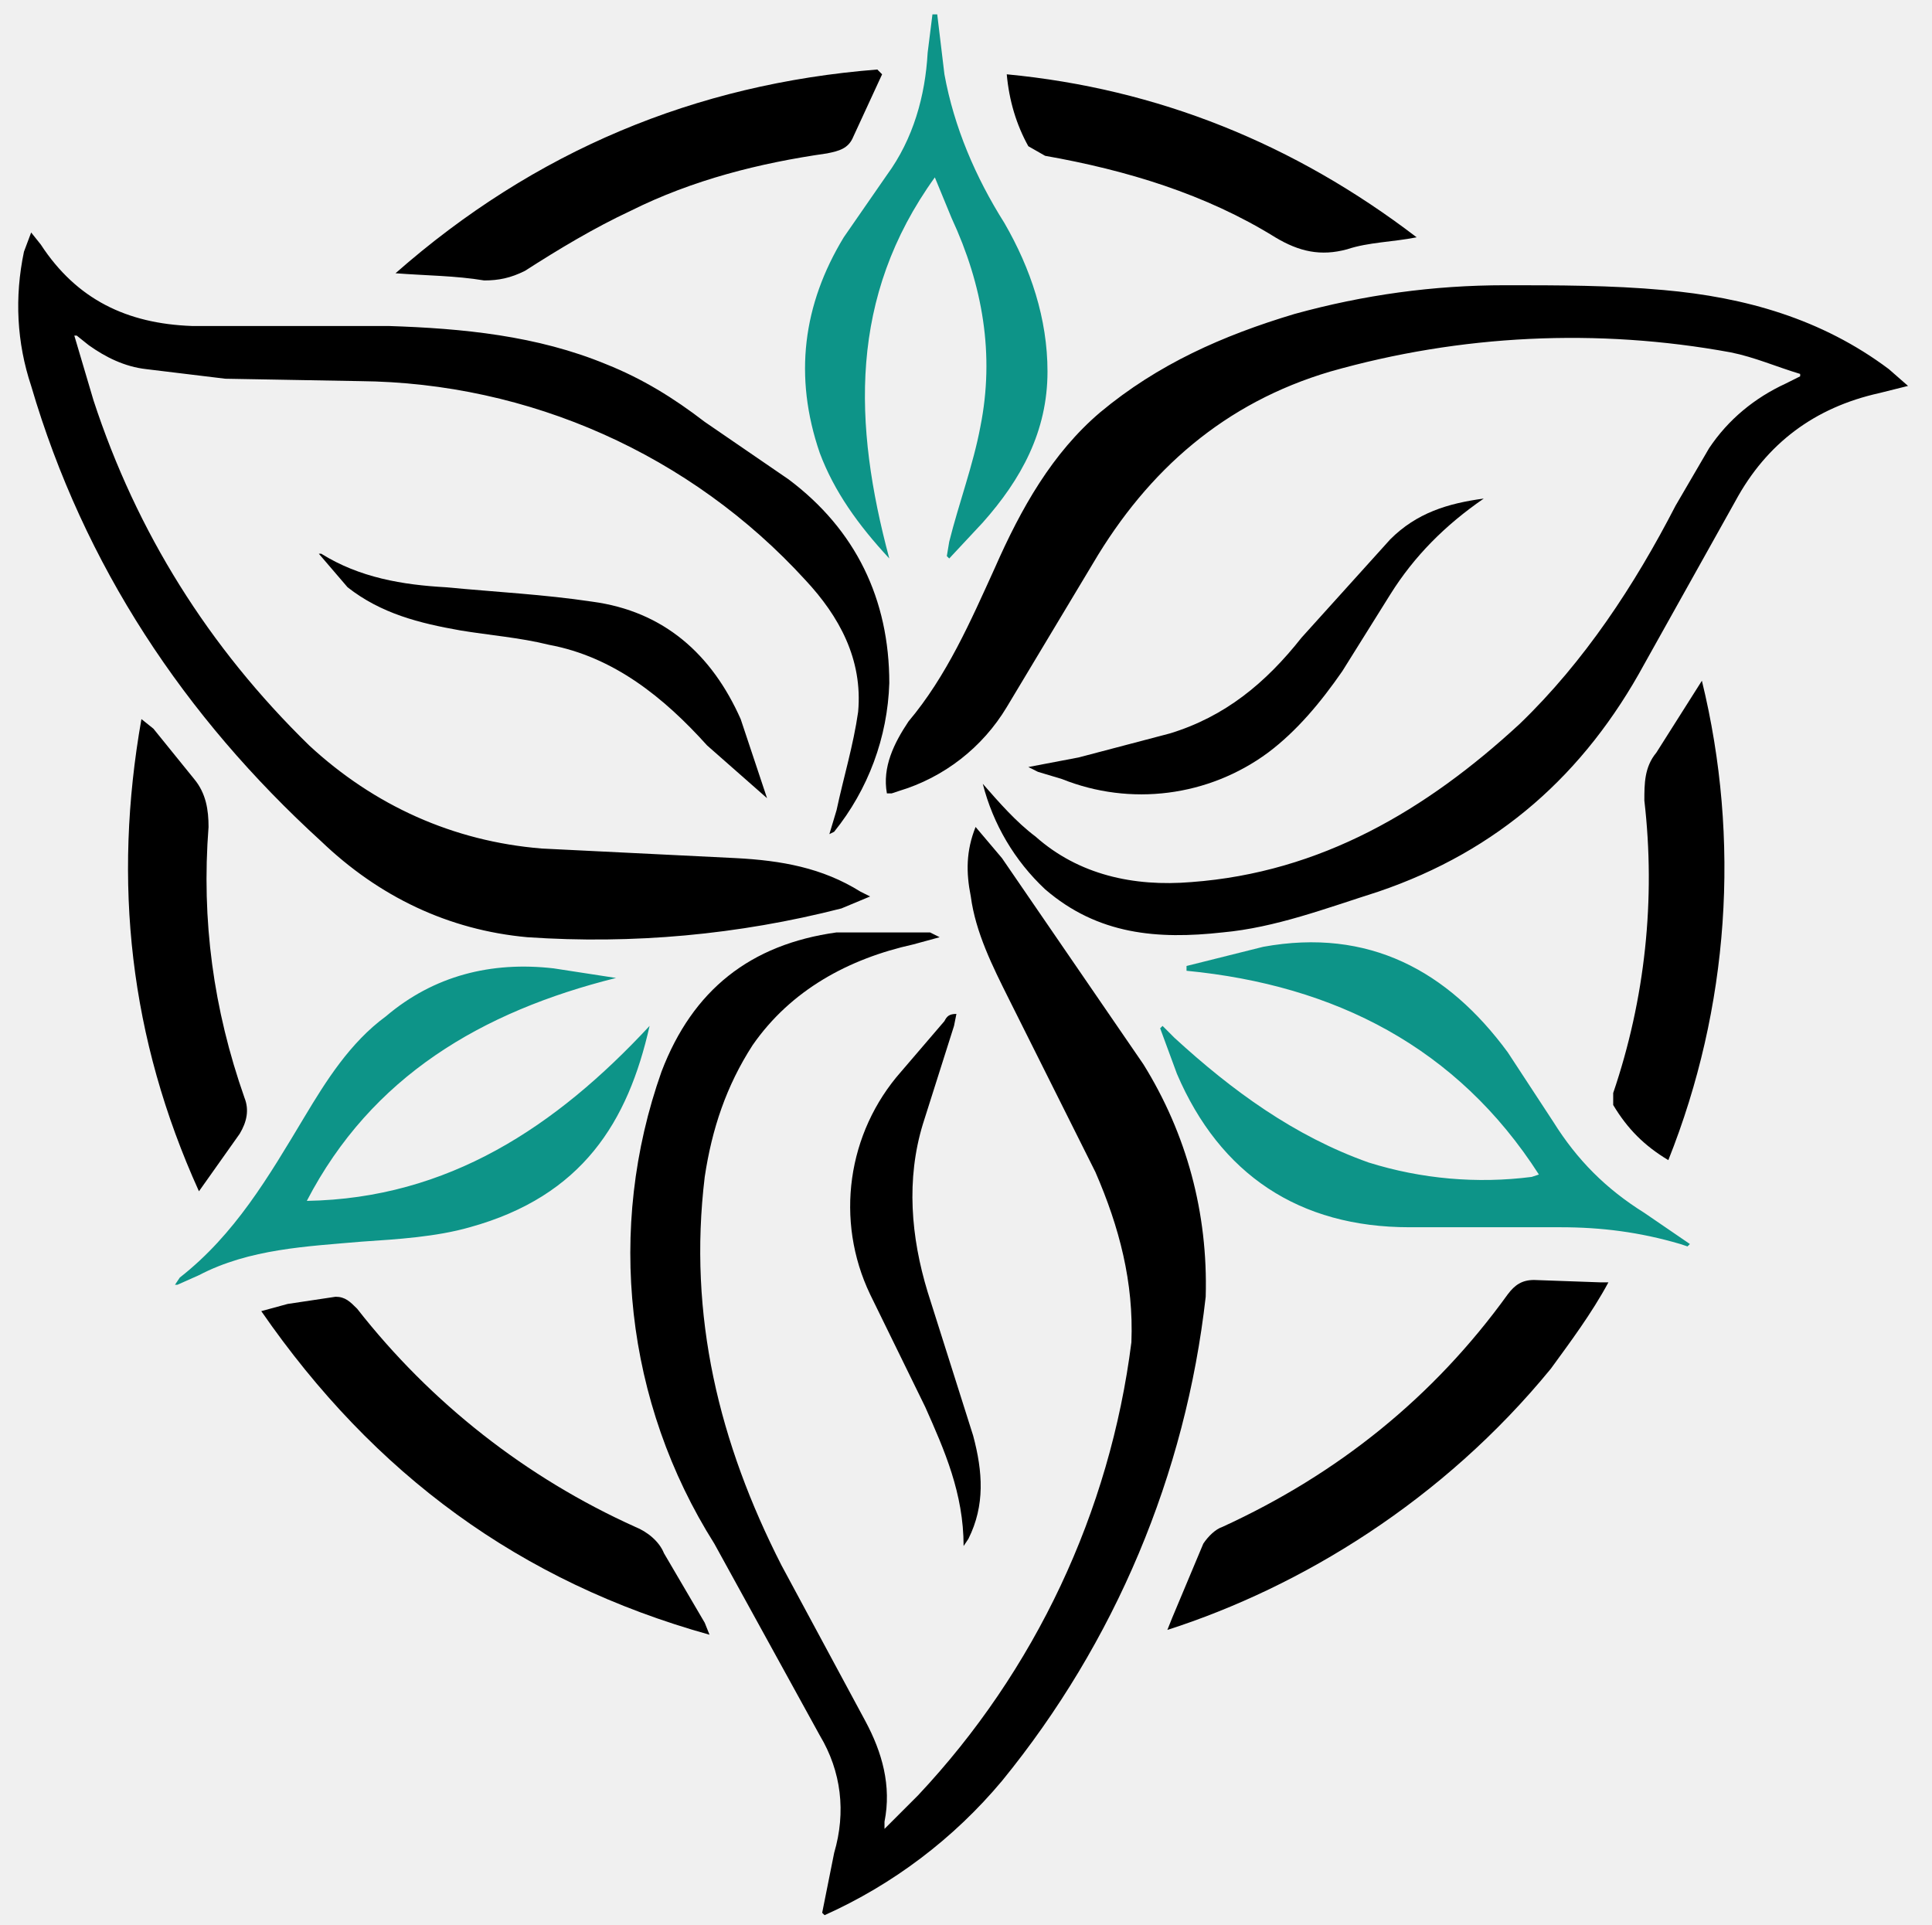
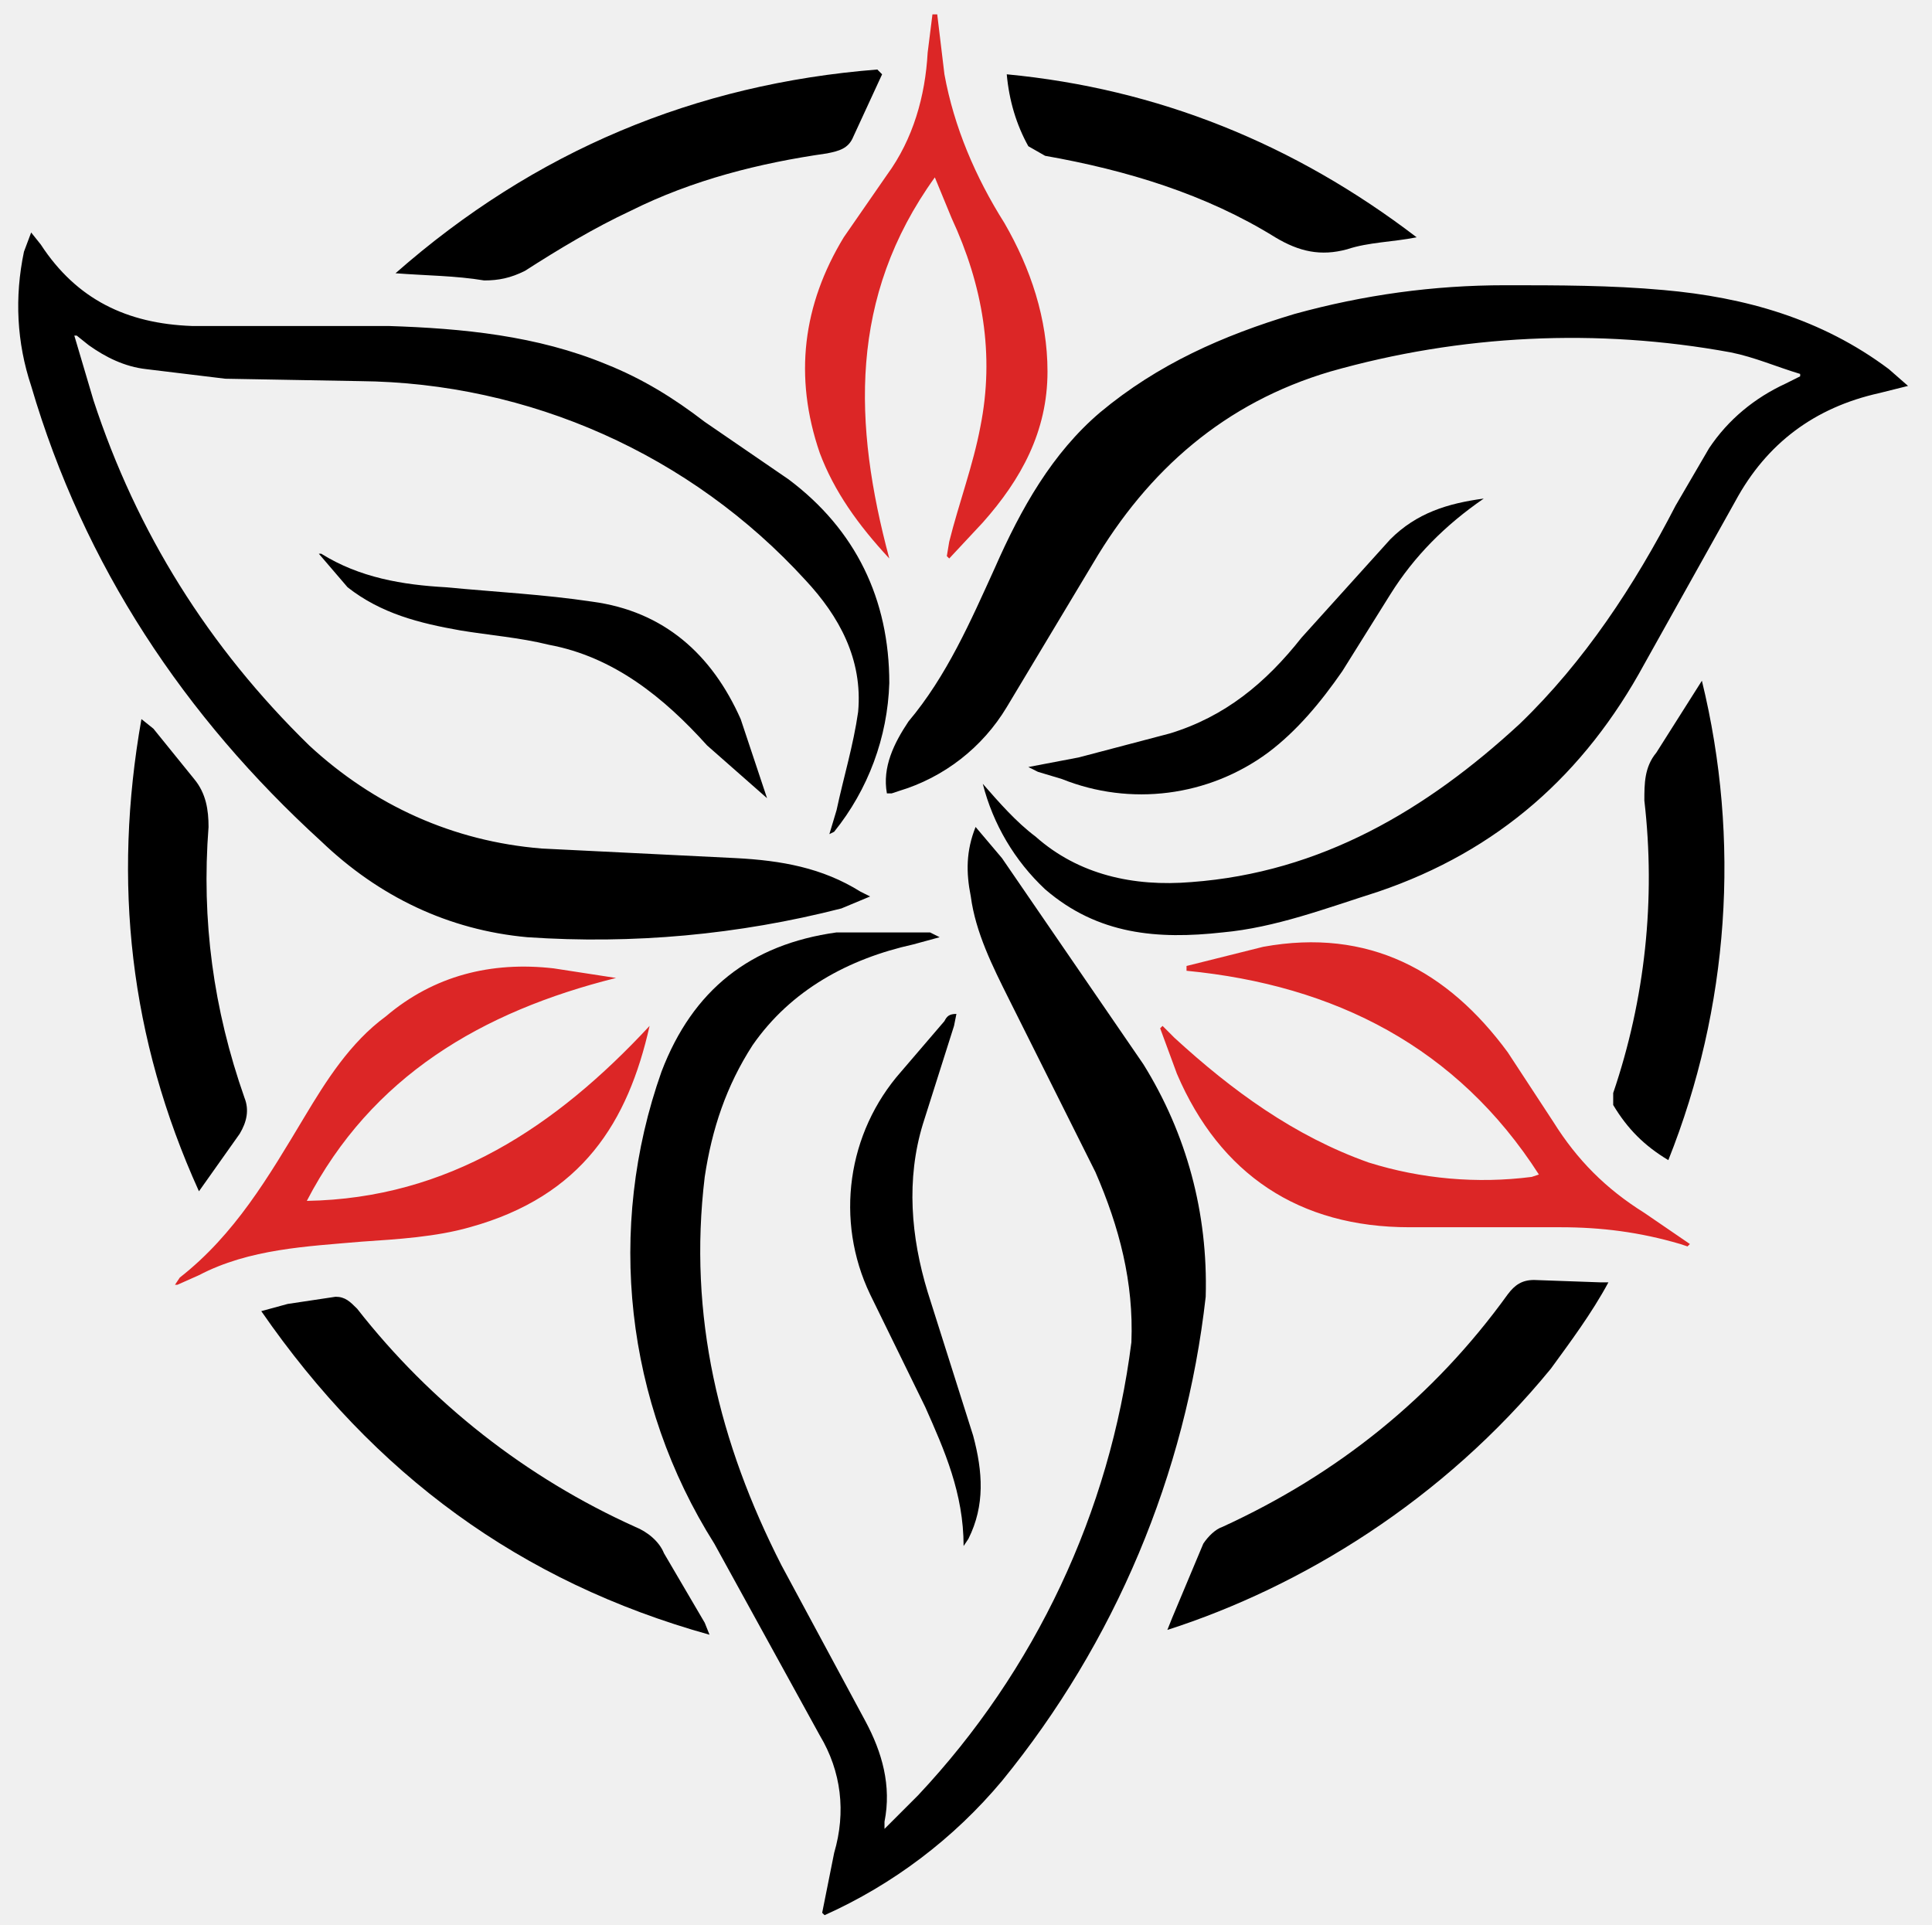
<svg xmlns="http://www.w3.org/2000/svg" viewBox=" 0 0 806 803" version="1.1" id="Layer_1" x="0" y="0" xml:space="preserve">
  <style>
    .rest path {
      fill: black; /* Default fill color for light mode */
    }

    @media (prefers-color-scheme: dark) {
      .rest path {
        fill: white; /* Fill color for dark mode */
      }
    }
	</style>
  <g class="main">
    <g class="leafs">
-       <path fill="#0d9488" fill-rule="evenodd" clip-rule="evenodd" d="m391 6 3 25c4 22 13 43 25 62 11 19 18 40 18 62 0 25-11 45-27 63l-14 15-1-1 1-6c4-16 10-32 13-48 6-30 1-59-12-87l-7-17c-36 50-34 103-19 159-13-14-23-28-29-44-11-32-7-62 10-90l18-26c11-15 16-33 17-51l2-16h2zM485 428l5 5c24 22 50 41 81 52a160 160 0 0 0 68 6l3-1c-34-53-85-79-147-85v-2l32-8c44-8 77 10 102 44l19 29c10 16 22 28 38 38l19 13-1 1-3-1c-17-5-33-7-50-7h-63c-46 0-79-22-97-64l-7-19 1-1zM128 501c59-1 104-31 143-73-9 40-28 71-75 84-14 4-30 5-45 6-23 2-47 3-68 14l-9 4h-1l2-3c23-18 37-42 52-67 9-15 19-31 34-42 20-17 44-23 70-20l26 4c-56 14-102 41-129 93z" />
+       <path fill="#dc2626" fill-rule="evenodd" clip-rule="evenodd" d="m391 6 3 25c4 22 13 43 25 62 11 19 18 40 18 62 0 25-11 45-27 63l-14 15-1-1 1-6c4-16 10-32 13-48 6-30 1-59-12-87l-7-17c-36 50-34 103-19 159-13-14-23-28-29-44-11-32-7-62 10-90l18-26c11-15 16-33 17-51l2-16h2zM485 428l5 5c24 22 50 41 81 52a160 160 0 0 0 68 6l3-1c-34-53-85-79-147-85v-2l32-8c44-8 77 10 102 44l19 29c10 16 22 28 38 38l19 13-1 1-3-1c-17-5-33-7-50-7h-63c-46 0-79-22-97-64l-7-19 1-1zM128 501c59-1 104-31 143-73-9 40-28 71-75 84-14 4-30 5-45 6-23 2-47 3-68 14l-9 4h-1l2-3c23-18 37-42 52-67 9-15 19-31 34-42 20-17 44-23 70-20l26 4c-56 14-102 41-129 93z" />
    </g>
    <g class="rest">
      <path fill-rule="evenodd" clip-rule="evenodd" d="m343 798 5-25c5-17 3-34-6-49l-44-80a227 227 0 0 1-22-197c13-34 37-53 73-58h39l4 2-11 3c-27 6-51 19-67 42-11 17-17 35-20 55-7 58 6 111 32 162l35 65c7 13 11 27 8 42v3l14-14a338 338 0 0 0 89-189c1-25-5-48-15-71l-36-72c-7-14-14-28-16-43-2-10-2-19 2-29l11 13 59 86c18 29 27 62 26 97a388 388 0 0 1-85 202 207 207 0 0 1-74 56l-1-1z" />
      <path fill-rule="evenodd" clip-rule="evenodd" d="M410 327c7 8 14 16 22 22 18 16 41 21 65 19 54-4 98-30 137-66 27-26 48-58 65-91l14-24c8-12 19-21 32-27l6-3v-1c-10-3-19-7-29-9a368 368 0 0 0-167 8c-44 13-76 41-99 80l-36 60a79 79 0 0 1-45 35l-3 1h-2c-2-11 3-21 9-30 16-19 26-42 36-64 11-25 24-48 44-65 24-20 51-32 81-41 29-8 58-12 88-12 22 0 44 0 66 2 34 3 66 12 94 33l8 7-12 3c-27 6-47 21-60 45l-38 68c-25 46-61 78-111 95-22 7-43 15-65 17-27 3-52 1-74-18a91 91 0 0 1-26-44zM31 140l8 27c18 55 48 103 90 144 27 25 60 40 97 43l81 4c19 1 36 4 52 14l4 2-12 5c-43 11-87 15-131 12-33-3-62-17-86-40-57-52-99-115-121-190-6-18-7-37-3-56l3-8 4 5c15 23 36 33 63 34h82c31 1 62 4 91 16 15 6 28 14 41 24l35 24c28 21 42 50 42 85a104 104 0 0 1-23 62l-2 1 3-10c3-14 7-27 9-41 2-22-8-40-22-55a255 255 0 0 0-186-83l-56-1-33-4c-9-1-17-5-24-10l-5-4h-1z" />
      <path fill-rule="evenodd" clip-rule="evenodd" d="M402 645c0-22-8-40-16-58l-23-47a85 85 0 0 1 13-93l18-21c1-2 2-3 5-3l-1 5-13 41c-7 23-5 47 2 70l19 60c4 15 5 29-2 43l-2 3zM619 208c-16 11-29 24-39 40l-20 32c-9 13-19 25-31 34a89 89 0 0 1-86 11l-10-3-4-2 21-4 38-10c23-7 40-21 55-40l37-41c11-11 24-15 39-17zM320 333l-25-22c-18-20-39-37-66-42-12-3-25-4-37-6-17-3-33-7-47-18l-12-14h1c16 10 34 13 52 14 21 2 41 3 61 6 30 4 50 22 62 49l11 33s0 1 0 0z" />
      <path fill-rule="evenodd" clip-rule="evenodd" d="M671 535c-7 13-16 25-24 36-45 55-104 91-160 109l2-5 13-31c2-3 5-6 8-7 48-22 88-54 119-97 3-4 6-6 11-6l28 1h3zM296 682c-79-22-140-67-187-135l11-3 20-3c4 0 6 2 9 5a308 308 0 0 0 116 91c5 2 10 6 12 11l17 29 2 5zM368 31l-12 26c-2 5-6 6-11 7-28 4-56 11-82 24-15 7-30 16-44 25-6 3-11 4-17 4-12-2-24-2-37-3 58-51 125-79 201-85l2 2zM696 484c-10-6-17-13-23-23v-5a279 279 0 0 0 13-122c0-7 0-14 5-20l19-30a329 329 0 0 1-14 200zM83 497c-29-64-36-129-24-197l5 4 17 21c5 6 6 13 6 20-3 39 2 76 15 113 2 5 1 10-2 15l-17 24zM591 99c-10 2-20 2-29 5-11 3-20 1-30-5-29-18-62-28-96-34l-7-4c-5-9-8-19-9-30 63 6 120 29 171 68z" />
    </g>
    <g class="flower-inner">
		</g>
    <g class="circle">
		</g>
  </g>
</svg>
